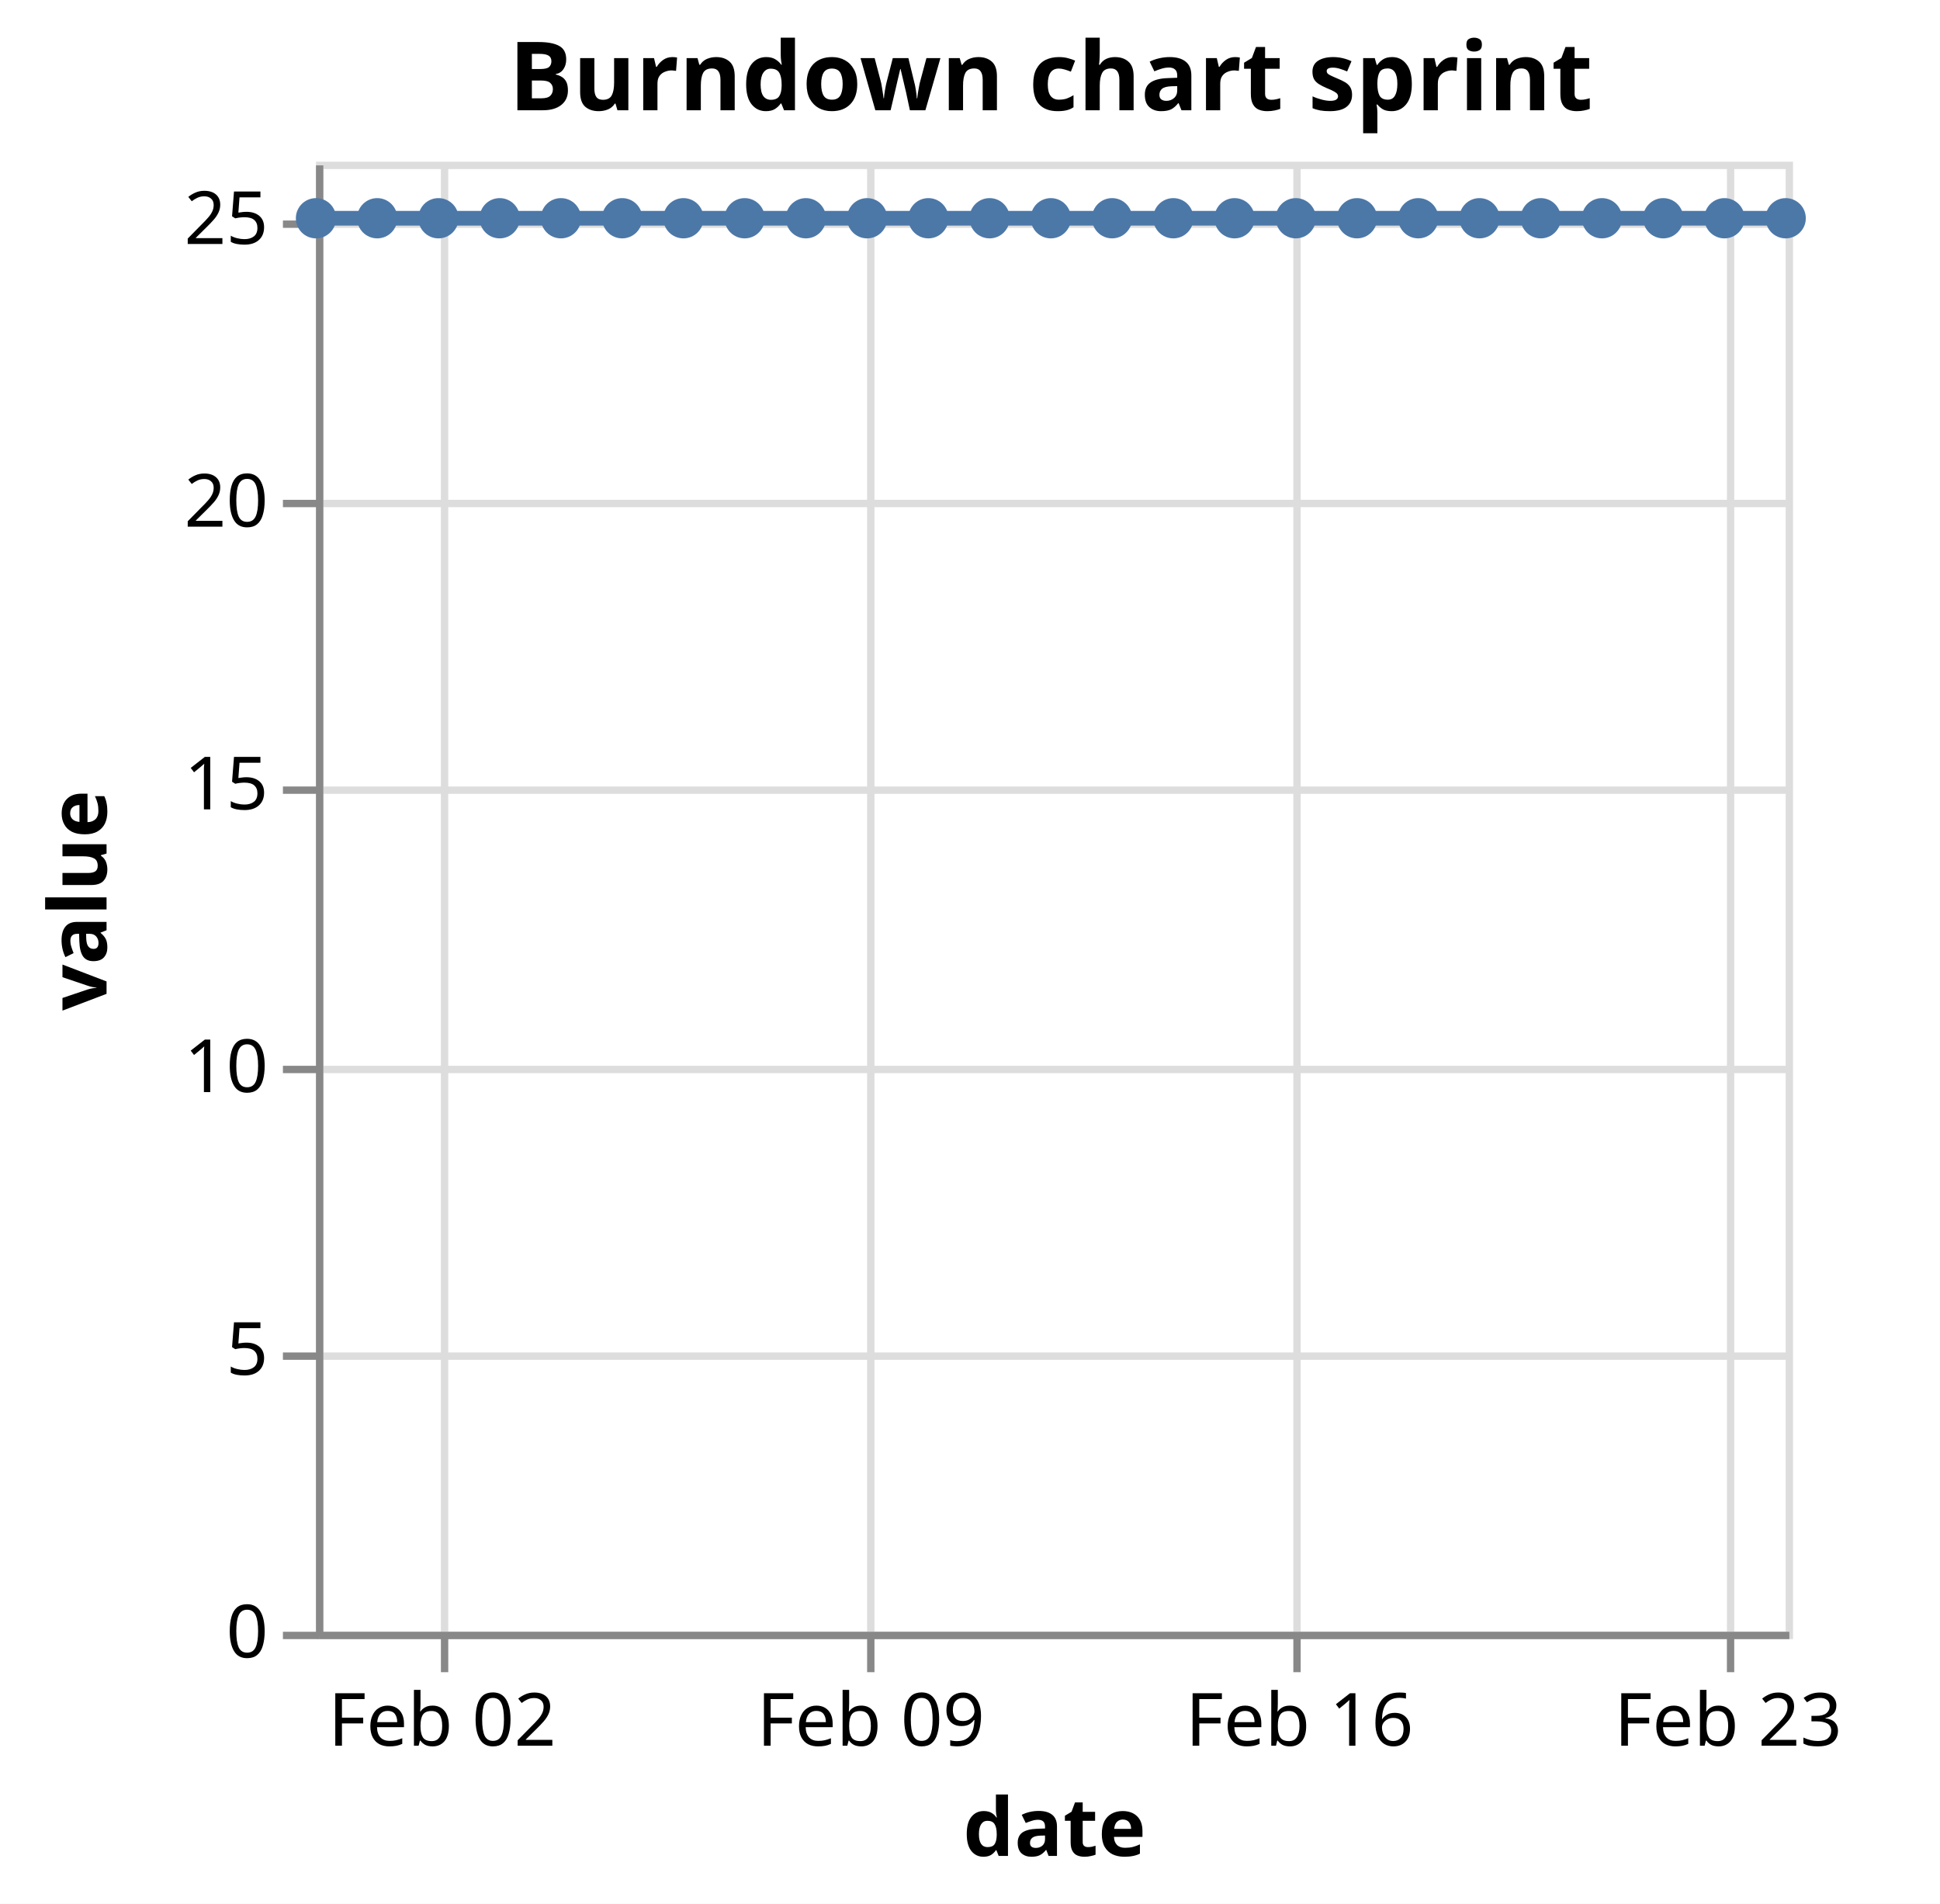
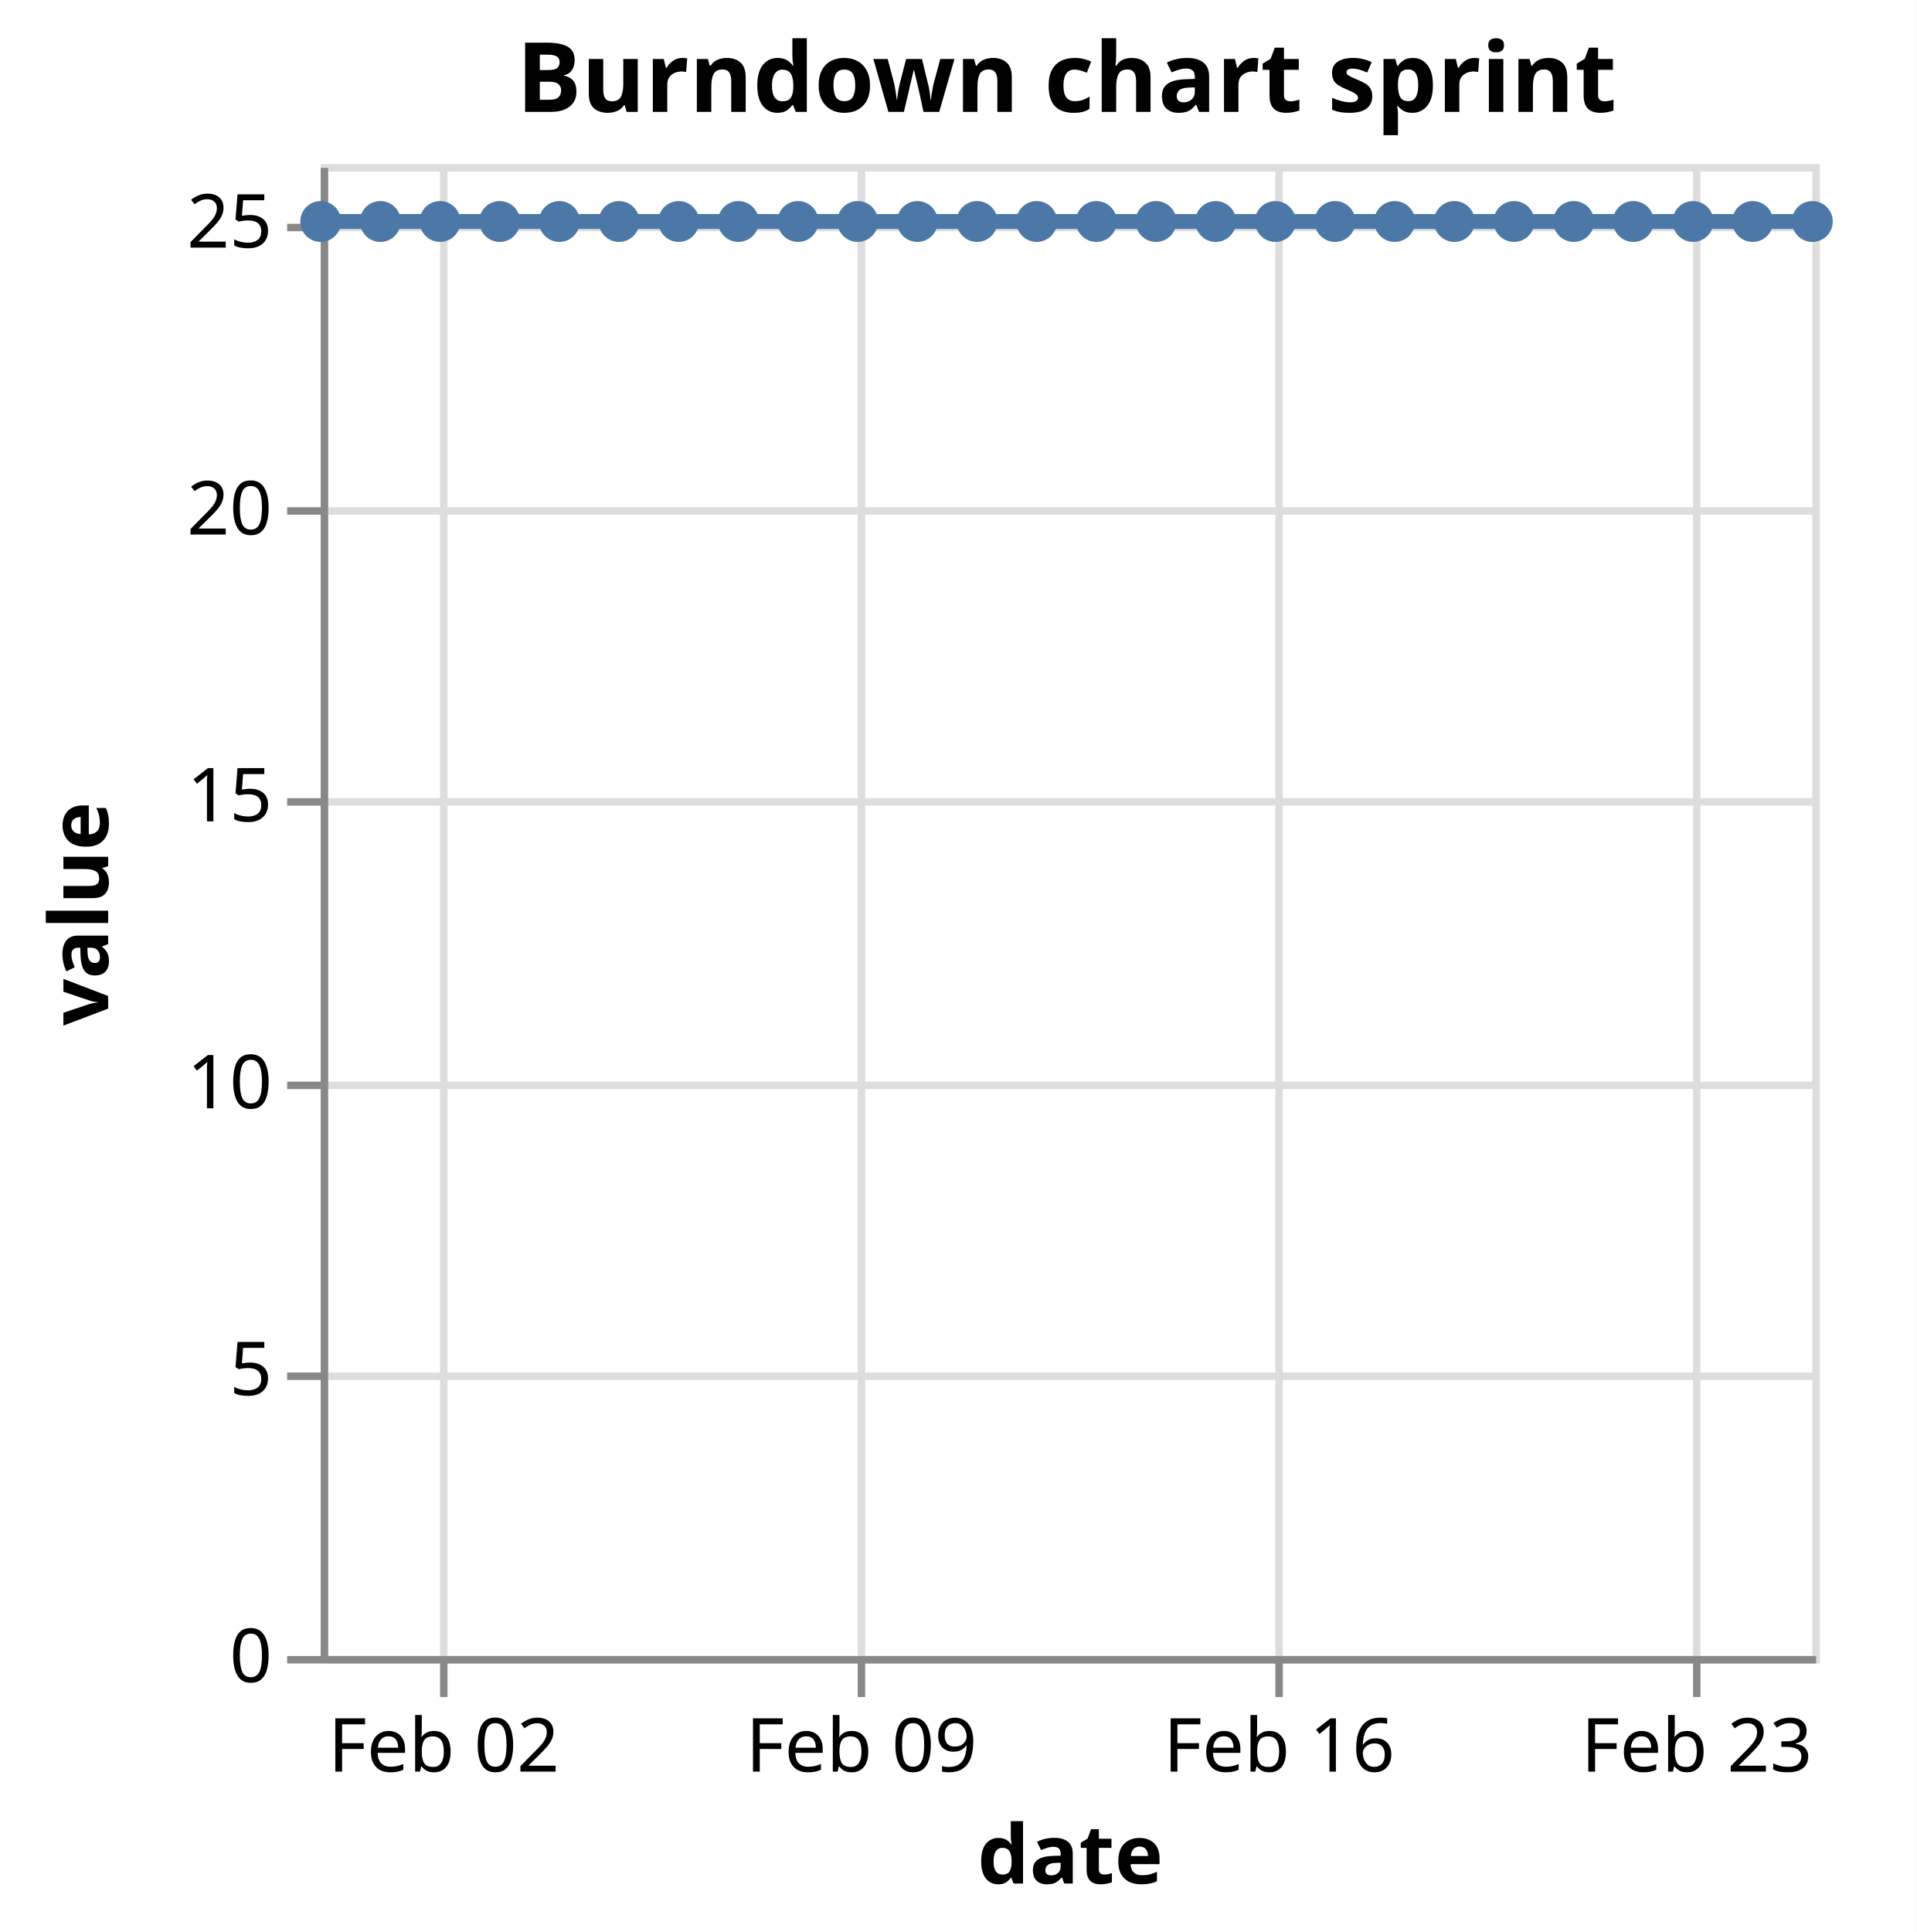
- <svg xmlns="http://www.w3.org/2000/svg" version="1.1" class="marks" width="264" height="259" viewBox="0 0 264 259">
-   <rect width="264" height="259" fill="white" />
+ <svg xmlns="http://www.w3.org/2000/svg" version="1.1" class="marks" width="257" height="259" viewBox="0 0 257 259">
+   <rect width="257" height="259" fill="white" />
  <g fill="none" stroke-miterlimit="10" transform="translate(43,22)">
    <g class="mark-group role-frame root" role="graphics-object" aria-roledescription="group mark container">
      <g transform="translate(0,0)">
        <path class="background" aria-hidden="true" d="M0.5,0.5h200v200h-200Z" stroke="#ddd" />
        <g>
          <g class="mark-group role-axis" aria-hidden="true">
            <g transform="translate(0.5,200.5)">
              <path class="background" aria-hidden="true" d="M0,0h0v0h0Z" pointer-events="none" />
              <g>
                <g class="mark-rule role-axis-grid" pointer-events="none">
-                   <line transform="translate(17,-200)" x2="0" y2="200" stroke="#ddd" stroke-width="1" opacity="1" />
-                   <line transform="translate(75,-200)" x2="0" y2="200" stroke="#ddd" stroke-width="1" opacity="1" />
-                   <line transform="translate(133,-200)" x2="0" y2="200" stroke="#ddd" stroke-width="1" opacity="1" />
-                   <line transform="translate(192,-200)" x2="0" y2="200" stroke="#ddd" stroke-width="1" opacity="1" />
+                   <line transform="translate(16,-200)" x2="0" y2="200" stroke="#ddd" stroke-width="1" opacity="1" />
+                   <line transform="translate(72,-200)" x2="0" y2="200" stroke="#ddd" stroke-width="1" opacity="1" />
+                   <line transform="translate(128,-200)" x2="0" y2="200" stroke="#ddd" stroke-width="1" opacity="1" />
+                   <line transform="translate(184,-200)" x2="0" y2="200" stroke="#ddd" stroke-width="1" opacity="1" />
                </g>
              </g>
              <path class="foreground" aria-hidden="true" d="" pointer-events="none" display="none" />
            </g>
          </g>
          <g class="mark-group role-axis" aria-hidden="true">
            <g transform="translate(0.5,0.5)">
              <path class="background" aria-hidden="true" d="M0,0h0v0h0Z" pointer-events="none" />
              <g>
                <g class="mark-rule role-axis-grid" pointer-events="none">
                  <line transform="translate(0,200)" x2="200" y2="0" stroke="#ddd" stroke-width="1" opacity="1" />
                  <line transform="translate(0,162)" x2="200" y2="0" stroke="#ddd" stroke-width="1" opacity="1" />
                  <line transform="translate(0,123)" x2="200" y2="0" stroke="#ddd" stroke-width="1" opacity="1" />
                  <line transform="translate(0,85)" x2="200" y2="0" stroke="#ddd" stroke-width="1" opacity="1" />
                  <line transform="translate(0,46)" x2="200" y2="0" stroke="#ddd" stroke-width="1" opacity="1" />
                  <line transform="translate(0,8)" x2="200" y2="0" stroke="#ddd" stroke-width="1" opacity="1" />
                </g>
              </g>
              <path class="foreground" aria-hidden="true" d="" pointer-events="none" display="none" />
            </g>
          </g>
-           <g class="mark-group role-axis" role="graphics-symbol" aria-roledescription="axis" aria-label="X-axis titled 'date' for a time scale with values from January 31 to February 24">
+           <g class="mark-group role-axis" role="graphics-symbol" aria-roledescription="axis" aria-label="X-axis titled 'date' for a time scale with values from January 31 to February 25">
            <g transform="translate(0.5,200.5)">
              <path class="background" aria-hidden="true" d="M0,0h0v0h0Z" pointer-events="none" />
              <g>
                <g class="mark-rule role-axis-tick" pointer-events="none">
-                   <line transform="translate(17,0)" x2="0" y2="5" stroke="#888" stroke-width="1" opacity="1" />
-                   <line transform="translate(75,0)" x2="0" y2="5" stroke="#888" stroke-width="1" opacity="1" />
-                   <line transform="translate(133,0)" x2="0" y2="5" stroke="#888" stroke-width="1" opacity="1" />
-                   <line transform="translate(192,0)" x2="0" y2="5" stroke="#888" stroke-width="1" opacity="1" />
+                   <line transform="translate(16,0)" x2="0" y2="5" stroke="#888" stroke-width="1" opacity="1" />
+                   <line transform="translate(72,0)" x2="0" y2="5" stroke="#888" stroke-width="1" opacity="1" />
+                   <line transform="translate(128,0)" x2="0" y2="5" stroke="#888" stroke-width="1" opacity="1" />
+                   <line transform="translate(184,0)" x2="0" y2="5" stroke="#888" stroke-width="1" opacity="1" />
                </g>
                <g class="mark-text role-axis-label" pointer-events="none">
-                   <text text-anchor="middle" transform="translate(16.66667,15)" font-family="sans-serif" font-size="10px" fill="#000" opacity="1">Feb 02</text>
-                   <text text-anchor="middle" transform="translate(75,15)" font-family="sans-serif" font-size="10px" fill="#000" opacity="1">Feb 09</text>
-                   <text text-anchor="middle" transform="translate(133.3333,15)" font-family="sans-serif" font-size="10px" fill="#000" opacity="1">Feb 16</text>
-                   <text text-anchor="middle" transform="translate(191.6667,15)" font-family="sans-serif" font-size="10px" fill="#000" opacity="1">Feb 23</text>
+                   <text text-anchor="middle" transform="translate(16,15)" font-family="sans-serif" font-size="10px" fill="#000" opacity="1">Feb 02</text>
+                   <text text-anchor="middle" transform="translate(72,15)" font-family="sans-serif" font-size="10px" fill="#000" opacity="1">Feb 09</text>
+                   <text text-anchor="middle" transform="translate(128,15)" font-family="sans-serif" font-size="10px" fill="#000" opacity="1">Feb 16</text>
+                   <text text-anchor="middle" transform="translate(184,15)" font-family="sans-serif" font-size="10px" fill="#000" opacity="1">Feb 23</text>
                </g>
                <g class="mark-rule role-axis-domain" pointer-events="none">
                  <line transform="translate(0,0)" x2="200" y2="0" stroke="#888" stroke-width="1" opacity="1" />
                </g>
                <g class="mark-text role-axis-title" pointer-events="none">
                  <text text-anchor="middle" transform="translate(100,30)" font-family="sans-serif" font-size="11px" font-weight="bold" fill="#000" opacity="1">date</text>
                </g>
              </g>
              <path class="foreground" aria-hidden="true" d="" pointer-events="none" display="none" />
            </g>
          </g>
          <g class="mark-group role-axis" role="graphics-symbol" aria-roledescription="axis" aria-label="Y-axis titled 'value' for a linear scale with values from 0 to 26">
            <g transform="translate(0.5,0.5)">
              <path class="background" aria-hidden="true" d="M0,0h0v0h0Z" pointer-events="none" />
              <g>
                <g class="mark-rule role-axis-tick" pointer-events="none">
                  <line transform="translate(0,200)" x2="-5" y2="0" stroke="#888" stroke-width="1" opacity="1" />
                  <line transform="translate(0,162)" x2="-5" y2="0" stroke="#888" stroke-width="1" opacity="1" />
                  <line transform="translate(0,123)" x2="-5" y2="0" stroke="#888" stroke-width="1" opacity="1" />
                  <line transform="translate(0,85)" x2="-5" y2="0" stroke="#888" stroke-width="1" opacity="1" />
                  <line transform="translate(0,46)" x2="-5" y2="0" stroke="#888" stroke-width="1" opacity="1" />
                  <line transform="translate(0,8)" x2="-5" y2="0" stroke="#888" stroke-width="1" opacity="1" />
                </g>
                <g class="mark-text role-axis-label" pointer-events="none">
                  <text text-anchor="end" transform="translate(-7,203)" font-family="sans-serif" font-size="10px" fill="#000" opacity="1">0</text>
                  <text text-anchor="end" transform="translate(-7,164.5385)" font-family="sans-serif" font-size="10px" fill="#000" opacity="1">5</text>
                  <text text-anchor="end" transform="translate(-7,126.0769)" font-family="sans-serif" font-size="10px" fill="#000" opacity="1">10</text>
                  <text text-anchor="end" transform="translate(-7,87.61538)" font-family="sans-serif" font-size="10px" fill="#000" opacity="1">15</text>
                  <text text-anchor="end" transform="translate(-7,49.15385)" font-family="sans-serif" font-size="10px" fill="#000" opacity="1">20</text>
                  <text text-anchor="end" transform="translate(-7,10.69231)" font-family="sans-serif" font-size="10px" fill="#000" opacity="1">25</text>
                </g>
                <g class="mark-rule role-axis-domain" pointer-events="none">
                  <line transform="translate(0,200)" x2="0" y2="-200" stroke="#888" stroke-width="1" opacity="1" />
                </g>
                <g class="mark-text role-axis-title" pointer-events="none">
                  <text text-anchor="middle" transform="translate(-27,100) rotate(-90) translate(0,-2)" font-family="sans-serif" font-size="11px" font-weight="bold" fill="#000" opacity="1">value</text>
                </g>
              </g>
              <path class="foreground" aria-hidden="true" d="" pointer-events="none" display="none" />
            </g>
          </g>
          <g class="mark-line role-mark layer_0_layer_0_marks" role="graphics-object" aria-roledescription="line mark container">
-             <path aria-label="date: Jan 31; value: 25" role="graphics-symbol" aria-roledescription="line mark" d="M0,7.692L8.333,7.692L16.667,7.692L25,7.692L33.333,7.692L41.667,7.692L50,7.692L58.333,7.692L66.667,7.692L75,7.692L83.333,7.692L91.667,7.692L100,7.692L108.333,7.692L116.667,7.692L125,7.692L133.333,7.692L141.667,7.692L150,7.692L158.333,7.692L166.667,7.692L175,7.692L183.333,7.692L191.667,7.692L200,7.692" stroke="#4c78a8" stroke-width="2" />
+             <path aria-label="date: Jan 31; value: 25" role="graphics-symbol" aria-roledescription="line mark" d="M0,7.692L8,7.692L16,7.692L24,7.692L32,7.692L40,7.692L48,7.692L56,7.692L64,7.692L72,7.692L80,7.692L88,7.692L96,7.692L104,7.692L112,7.692L120,7.692L128,7.692L136,7.692L144,7.692L152,7.692L160,7.692L168,7.692L176,7.692L184,7.692L192,7.692L200,7.692" stroke="#4c78a8" stroke-width="2" />
          </g>
          <g class="mark-symbol role-mark layer_0_layer_1_marks" role="graphics-object" aria-roledescription="symbol mark container">
            <path aria-label="date: Jan 31; value: 25" role="graphics-symbol" aria-roledescription="point" transform="translate(0,7.692308)" d="M2.739,0A2.739,2.739,0,1,1,-2.739,0A2.739,2.739,0,1,1,2.739,0" fill="#4c78a8" stroke-width="2" opacity="1" />
-             <path aria-label="date: Feb 01; value: 25" role="graphics-symbol" aria-roledescription="point" transform="translate(8.333333,7.692308)" d="M2.739,0A2.739,2.739,0,1,1,-2.739,0A2.739,2.739,0,1,1,2.739,0" fill="#4c78a8" stroke-width="2" opacity="1" />
-             <path aria-label="date: Feb 02; value: 25" role="graphics-symbol" aria-roledescription="point" transform="translate(16.66667,7.692308)" d="M2.739,0A2.739,2.739,0,1,1,-2.739,0A2.739,2.739,0,1,1,2.739,0" fill="#4c78a8" stroke-width="2" opacity="1" />
-             <path aria-label="date: Feb 03; value: 25" role="graphics-symbol" aria-roledescription="point" transform="translate(25,7.692308)" d="M2.739,0A2.739,2.739,0,1,1,-2.739,0A2.739,2.739,0,1,1,2.739,0" fill="#4c78a8" stroke-width="2" opacity="1" />
-             <path aria-label="date: Feb 04; value: 25" role="graphics-symbol" aria-roledescription="point" transform="translate(33.33333,7.692308)" d="M2.739,0A2.739,2.739,0,1,1,-2.739,0A2.739,2.739,0,1,1,2.739,0" fill="#4c78a8" stroke-width="2" opacity="1" />
-             <path aria-label="date: Feb 05; value: 25" role="graphics-symbol" aria-roledescription="point" transform="translate(41.66667,7.692308)" d="M2.739,0A2.739,2.739,0,1,1,-2.739,0A2.739,2.739,0,1,1,2.739,0" fill="#4c78a8" stroke-width="2" opacity="1" />
-             <path aria-label="date: Feb 06; value: 25" role="graphics-symbol" aria-roledescription="point" transform="translate(50,7.692308)" d="M2.739,0A2.739,2.739,0,1,1,-2.739,0A2.739,2.739,0,1,1,2.739,0" fill="#4c78a8" stroke-width="2" opacity="1" />
-             <path aria-label="date: Feb 07; value: 25" role="graphics-symbol" aria-roledescription="point" transform="translate(58.33333,7.692308)" d="M2.739,0A2.739,2.739,0,1,1,-2.739,0A2.739,2.739,0,1,1,2.739,0" fill="#4c78a8" stroke-width="2" opacity="1" />
-             <path aria-label="date: Feb 08; value: 25" role="graphics-symbol" aria-roledescription="point" transform="translate(66.66667,7.692308)" d="M2.739,0A2.739,2.739,0,1,1,-2.739,0A2.739,2.739,0,1,1,2.739,0" fill="#4c78a8" stroke-width="2" opacity="1" />
-             <path aria-label="date: Feb 09; value: 25" role="graphics-symbol" aria-roledescription="point" transform="translate(75,7.692308)" d="M2.739,0A2.739,2.739,0,1,1,-2.739,0A2.739,2.739,0,1,1,2.739,0" fill="#4c78a8" stroke-width="2" opacity="1" />
-             <path aria-label="date: Feb 10; value: 25" role="graphics-symbol" aria-roledescription="point" transform="translate(83.33333,7.692308)" d="M2.739,0A2.739,2.739,0,1,1,-2.739,0A2.739,2.739,0,1,1,2.739,0" fill="#4c78a8" stroke-width="2" opacity="1" />
-             <path aria-label="date: Feb 11; value: 25" role="graphics-symbol" aria-roledescription="point" transform="translate(91.66667,7.692308)" d="M2.739,0A2.739,2.739,0,1,1,-2.739,0A2.739,2.739,0,1,1,2.739,0" fill="#4c78a8" stroke-width="2" opacity="1" />
-             <path aria-label="date: Feb 12; value: 25" role="graphics-symbol" aria-roledescription="point" transform="translate(100,7.692308)" d="M2.739,0A2.739,2.739,0,1,1,-2.739,0A2.739,2.739,0,1,1,2.739,0" fill="#4c78a8" stroke-width="2" opacity="1" />
-             <path aria-label="date: Feb 13; value: 25" role="graphics-symbol" aria-roledescription="point" transform="translate(108.3333,7.692308)" d="M2.739,0A2.739,2.739,0,1,1,-2.739,0A2.739,2.739,0,1,1,2.739,0" fill="#4c78a8" stroke-width="2" opacity="1" />
-             <path aria-label="date: Feb 14; value: 25" role="graphics-symbol" aria-roledescription="point" transform="translate(116.6667,7.692308)" d="M2.739,0A2.739,2.739,0,1,1,-2.739,0A2.739,2.739,0,1,1,2.739,0" fill="#4c78a8" stroke-width="2" opacity="1" />
-             <path aria-label="date: Feb 15; value: 25" role="graphics-symbol" aria-roledescription="point" transform="translate(125,7.692308)" d="M2.739,0A2.739,2.739,0,1,1,-2.739,0A2.739,2.739,0,1,1,2.739,0" fill="#4c78a8" stroke-width="2" opacity="1" />
-             <path aria-label="date: Feb 16; value: 25" role="graphics-symbol" aria-roledescription="point" transform="translate(133.3333,7.692308)" d="M2.739,0A2.739,2.739,0,1,1,-2.739,0A2.739,2.739,0,1,1,2.739,0" fill="#4c78a8" stroke-width="2" opacity="1" />
-             <path aria-label="date: Feb 17; value: 25" role="graphics-symbol" aria-roledescription="point" transform="translate(141.6667,7.692308)" d="M2.739,0A2.739,2.739,0,1,1,-2.739,0A2.739,2.739,0,1,1,2.739,0" fill="#4c78a8" stroke-width="2" opacity="1" />
-             <path aria-label="date: Feb 18; value: 25" role="graphics-symbol" aria-roledescription="point" transform="translate(150,7.692308)" d="M2.739,0A2.739,2.739,0,1,1,-2.739,0A2.739,2.739,0,1,1,2.739,0" fill="#4c78a8" stroke-width="2" opacity="1" />
-             <path aria-label="date: Feb 19; value: 25" role="graphics-symbol" aria-roledescription="point" transform="translate(158.3333,7.692308)" d="M2.739,0A2.739,2.739,0,1,1,-2.739,0A2.739,2.739,0,1,1,2.739,0" fill="#4c78a8" stroke-width="2" opacity="1" />
-             <path aria-label="date: Feb 20; value: 25" role="graphics-symbol" aria-roledescription="point" transform="translate(166.6667,7.692308)" d="M2.739,0A2.739,2.739,0,1,1,-2.739,0A2.739,2.739,0,1,1,2.739,0" fill="#4c78a8" stroke-width="2" opacity="1" />
-             <path aria-label="date: Feb 21; value: 25" role="graphics-symbol" aria-roledescription="point" transform="translate(175,7.692308)" d="M2.739,0A2.739,2.739,0,1,1,-2.739,0A2.739,2.739,0,1,1,2.739,0" fill="#4c78a8" stroke-width="2" opacity="1" />
-             <path aria-label="date: Feb 22; value: 25" role="graphics-symbol" aria-roledescription="point" transform="translate(183.3333,7.692308)" d="M2.739,0A2.739,2.739,0,1,1,-2.739,0A2.739,2.739,0,1,1,2.739,0" fill="#4c78a8" stroke-width="2" opacity="1" />
-             <path aria-label="date: Feb 23; value: 25" role="graphics-symbol" aria-roledescription="point" transform="translate(191.6667,7.692308)" d="M2.739,0A2.739,2.739,0,1,1,-2.739,0A2.739,2.739,0,1,1,2.739,0" fill="#4c78a8" stroke-width="2" opacity="1" />
-             <path aria-label="date: Feb 24; value: 25" role="graphics-symbol" aria-roledescription="point" transform="translate(200,7.692308)" d="M2.739,0A2.739,2.739,0,1,1,-2.739,0A2.739,2.739,0,1,1,2.739,0" fill="#4c78a8" stroke-width="2" opacity="1" />
+             <path aria-label="date: Feb 01; value: 25" role="graphics-symbol" aria-roledescription="point" transform="translate(8,7.692308)" d="M2.739,0A2.739,2.739,0,1,1,-2.739,0A2.739,2.739,0,1,1,2.739,0" fill="#4c78a8" stroke-width="2" opacity="1" />
+             <path aria-label="date: Feb 02; value: 25" role="graphics-symbol" aria-roledescription="point" transform="translate(16,7.692308)" d="M2.739,0A2.739,2.739,0,1,1,-2.739,0A2.739,2.739,0,1,1,2.739,0" fill="#4c78a8" stroke-width="2" opacity="1" />
+             <path aria-label="date: Feb 03; value: 25" role="graphics-symbol" aria-roledescription="point" transform="translate(24,7.692308)" d="M2.739,0A2.739,2.739,0,1,1,-2.739,0A2.739,2.739,0,1,1,2.739,0" fill="#4c78a8" stroke-width="2" opacity="1" />
+             <path aria-label="date: Feb 04; value: 25" role="graphics-symbol" aria-roledescription="point" transform="translate(32,7.692308)" d="M2.739,0A2.739,2.739,0,1,1,-2.739,0A2.739,2.739,0,1,1,2.739,0" fill="#4c78a8" stroke-width="2" opacity="1" />
+             <path aria-label="date: Feb 05; value: 25" role="graphics-symbol" aria-roledescription="point" transform="translate(40,7.692308)" d="M2.739,0A2.739,2.739,0,1,1,-2.739,0A2.739,2.739,0,1,1,2.739,0" fill="#4c78a8" stroke-width="2" opacity="1" />
+             <path aria-label="date: Feb 06; value: 25" role="graphics-symbol" aria-roledescription="point" transform="translate(48,7.692308)" d="M2.739,0A2.739,2.739,0,1,1,-2.739,0A2.739,2.739,0,1,1,2.739,0" fill="#4c78a8" stroke-width="2" opacity="1" />
+             <path aria-label="date: Feb 07; value: 25" role="graphics-symbol" aria-roledescription="point" transform="translate(56,7.692308)" d="M2.739,0A2.739,2.739,0,1,1,-2.739,0A2.739,2.739,0,1,1,2.739,0" fill="#4c78a8" stroke-width="2" opacity="1" />
+             <path aria-label="date: Feb 08; value: 25" role="graphics-symbol" aria-roledescription="point" transform="translate(64,7.692308)" d="M2.739,0A2.739,2.739,0,1,1,-2.739,0A2.739,2.739,0,1,1,2.739,0" fill="#4c78a8" stroke-width="2" opacity="1" />
+             <path aria-label="date: Feb 09; value: 25" role="graphics-symbol" aria-roledescription="point" transform="translate(72,7.692308)" d="M2.739,0A2.739,2.739,0,1,1,-2.739,0A2.739,2.739,0,1,1,2.739,0" fill="#4c78a8" stroke-width="2" opacity="1" />
+             <path aria-label="date: Feb 10; value: 25" role="graphics-symbol" aria-roledescription="point" transform="translate(80,7.692308)" d="M2.739,0A2.739,2.739,0,1,1,-2.739,0A2.739,2.739,0,1,1,2.739,0" fill="#4c78a8" stroke-width="2" opacity="1" />
+             <path aria-label="date: Feb 11; value: 25" role="graphics-symbol" aria-roledescription="point" transform="translate(88,7.692308)" d="M2.739,0A2.739,2.739,0,1,1,-2.739,0A2.739,2.739,0,1,1,2.739,0" fill="#4c78a8" stroke-width="2" opacity="1" />
+             <path aria-label="date: Feb 12; value: 25" role="graphics-symbol" aria-roledescription="point" transform="translate(96,7.692308)" d="M2.739,0A2.739,2.739,0,1,1,-2.739,0A2.739,2.739,0,1,1,2.739,0" fill="#4c78a8" stroke-width="2" opacity="1" />
+             <path aria-label="date: Feb 13; value: 25" role="graphics-symbol" aria-roledescription="point" transform="translate(104,7.692308)" d="M2.739,0A2.739,2.739,0,1,1,-2.739,0A2.739,2.739,0,1,1,2.739,0" fill="#4c78a8" stroke-width="2" opacity="1" />
+             <path aria-label="date: Feb 14; value: 25" role="graphics-symbol" aria-roledescription="point" transform="translate(112,7.692308)" d="M2.739,0A2.739,2.739,0,1,1,-2.739,0A2.739,2.739,0,1,1,2.739,0" fill="#4c78a8" stroke-width="2" opacity="1" />
+             <path aria-label="date: Feb 15; value: 25" role="graphics-symbol" aria-roledescription="point" transform="translate(120,7.692308)" d="M2.739,0A2.739,2.739,0,1,1,-2.739,0A2.739,2.739,0,1,1,2.739,0" fill="#4c78a8" stroke-width="2" opacity="1" />
+             <path aria-label="date: Feb 16; value: 25" role="graphics-symbol" aria-roledescription="point" transform="translate(128,7.692308)" d="M2.739,0A2.739,2.739,0,1,1,-2.739,0A2.739,2.739,0,1,1,2.739,0" fill="#4c78a8" stroke-width="2" opacity="1" />
+             <path aria-label="date: Feb 17; value: 25" role="graphics-symbol" aria-roledescription="point" transform="translate(136,7.692308)" d="M2.739,0A2.739,2.739,0,1,1,-2.739,0A2.739,2.739,0,1,1,2.739,0" fill="#4c78a8" stroke-width="2" opacity="1" />
+             <path aria-label="date: Feb 18; value: 25" role="graphics-symbol" aria-roledescription="point" transform="translate(144,7.692308)" d="M2.739,0A2.739,2.739,0,1,1,-2.739,0A2.739,2.739,0,1,1,2.739,0" fill="#4c78a8" stroke-width="2" opacity="1" />
+             <path aria-label="date: Feb 19; value: 25" role="graphics-symbol" aria-roledescription="point" transform="translate(152,7.692308)" d="M2.739,0A2.739,2.739,0,1,1,-2.739,0A2.739,2.739,0,1,1,2.739,0" fill="#4c78a8" stroke-width="2" opacity="1" />
+             <path aria-label="date: Feb 20; value: 25" role="graphics-symbol" aria-roledescription="point" transform="translate(160,7.692308)" d="M2.739,0A2.739,2.739,0,1,1,-2.739,0A2.739,2.739,0,1,1,2.739,0" fill="#4c78a8" stroke-width="2" opacity="1" />
+             <path aria-label="date: Feb 21; value: 25" role="graphics-symbol" aria-roledescription="point" transform="translate(168,7.692308)" d="M2.739,0A2.739,2.739,0,1,1,-2.739,0A2.739,2.739,0,1,1,2.739,0" fill="#4c78a8" stroke-width="2" opacity="1" />
+             <path aria-label="date: Feb 22; value: 25" role="graphics-symbol" aria-roledescription="point" transform="translate(176,7.692308)" d="M2.739,0A2.739,2.739,0,1,1,-2.739,0A2.739,2.739,0,1,1,2.739,0" fill="#4c78a8" stroke-width="2" opacity="1" />
+             <path aria-label="date: Feb 23; value: 25" role="graphics-symbol" aria-roledescription="point" transform="translate(184,7.692308)" d="M2.739,0A2.739,2.739,0,1,1,-2.739,0A2.739,2.739,0,1,1,2.739,0" fill="#4c78a8" stroke-width="2" opacity="1" />
+             <path aria-label="date: Feb 24; value: 25" role="graphics-symbol" aria-roledescription="point" transform="translate(192,7.692308)" d="M2.739,0A2.739,2.739,0,1,1,-2.739,0A2.739,2.739,0,1,1,2.739,0" fill="#4c78a8" stroke-width="2" opacity="1" />
+             <path aria-label="date: Feb 25; value: 25" role="graphics-symbol" aria-roledescription="point" transform="translate(200,7.692308)" d="M2.739,0A2.739,2.739,0,1,1,-2.739,0A2.739,2.739,0,1,1,2.739,0" fill="#4c78a8" stroke-width="2" opacity="1" />
          </g>
          <g class="mark-group role-title">
            <g transform="translate(100,-17)">
              <path class="background" aria-hidden="true" d="M0,0h0v0h0Z" pointer-events="none" />
              <g>
                <g class="mark-text role-title-text" role="graphics-symbol" aria-roledescription="title" aria-label="Title text 'Burndown chart sprint'" pointer-events="none">
                  <text text-anchor="middle" transform="translate(0,10)" font-family="sans-serif" font-size="13px" font-weight="bold" fill="#000" opacity="1">Burndown chart sprint</text>
                </g>
              </g>
              <path class="foreground" aria-hidden="true" d="" pointer-events="none" display="none" />
            </g>
          </g>
        </g>
        <path class="foreground" aria-hidden="true" d="" display="none" />
      </g>
    </g>
  </g>
</svg>
